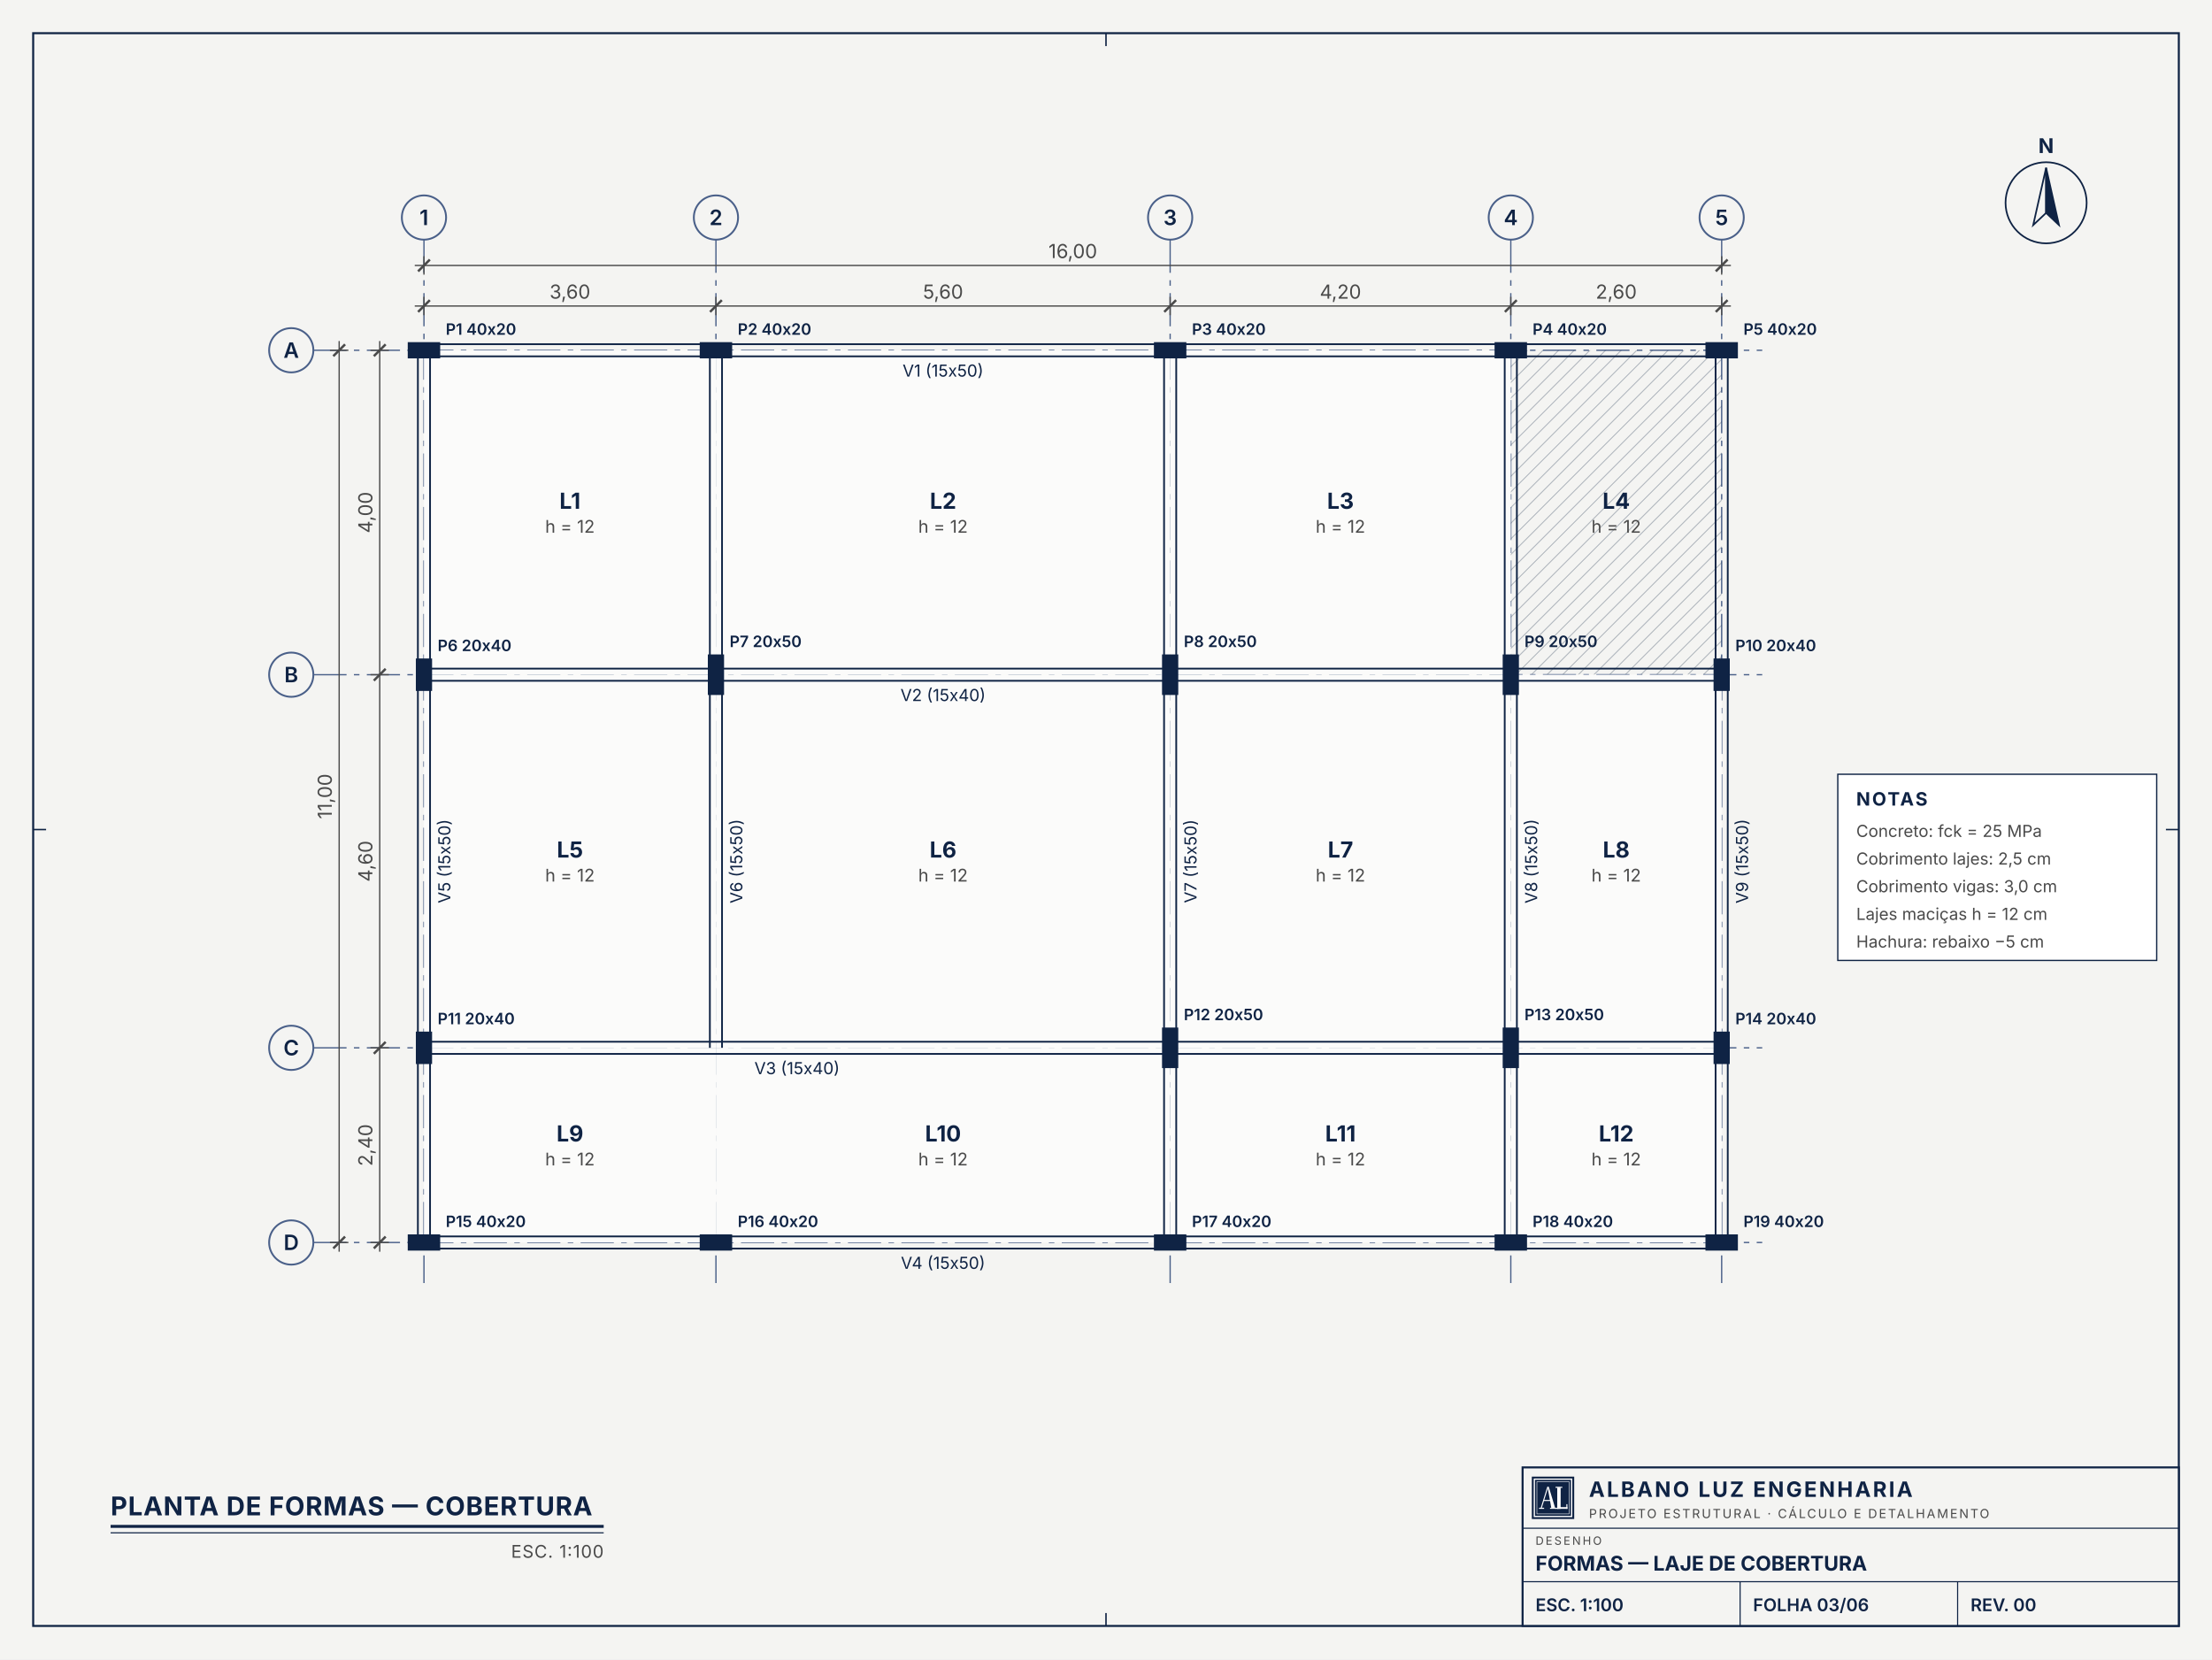
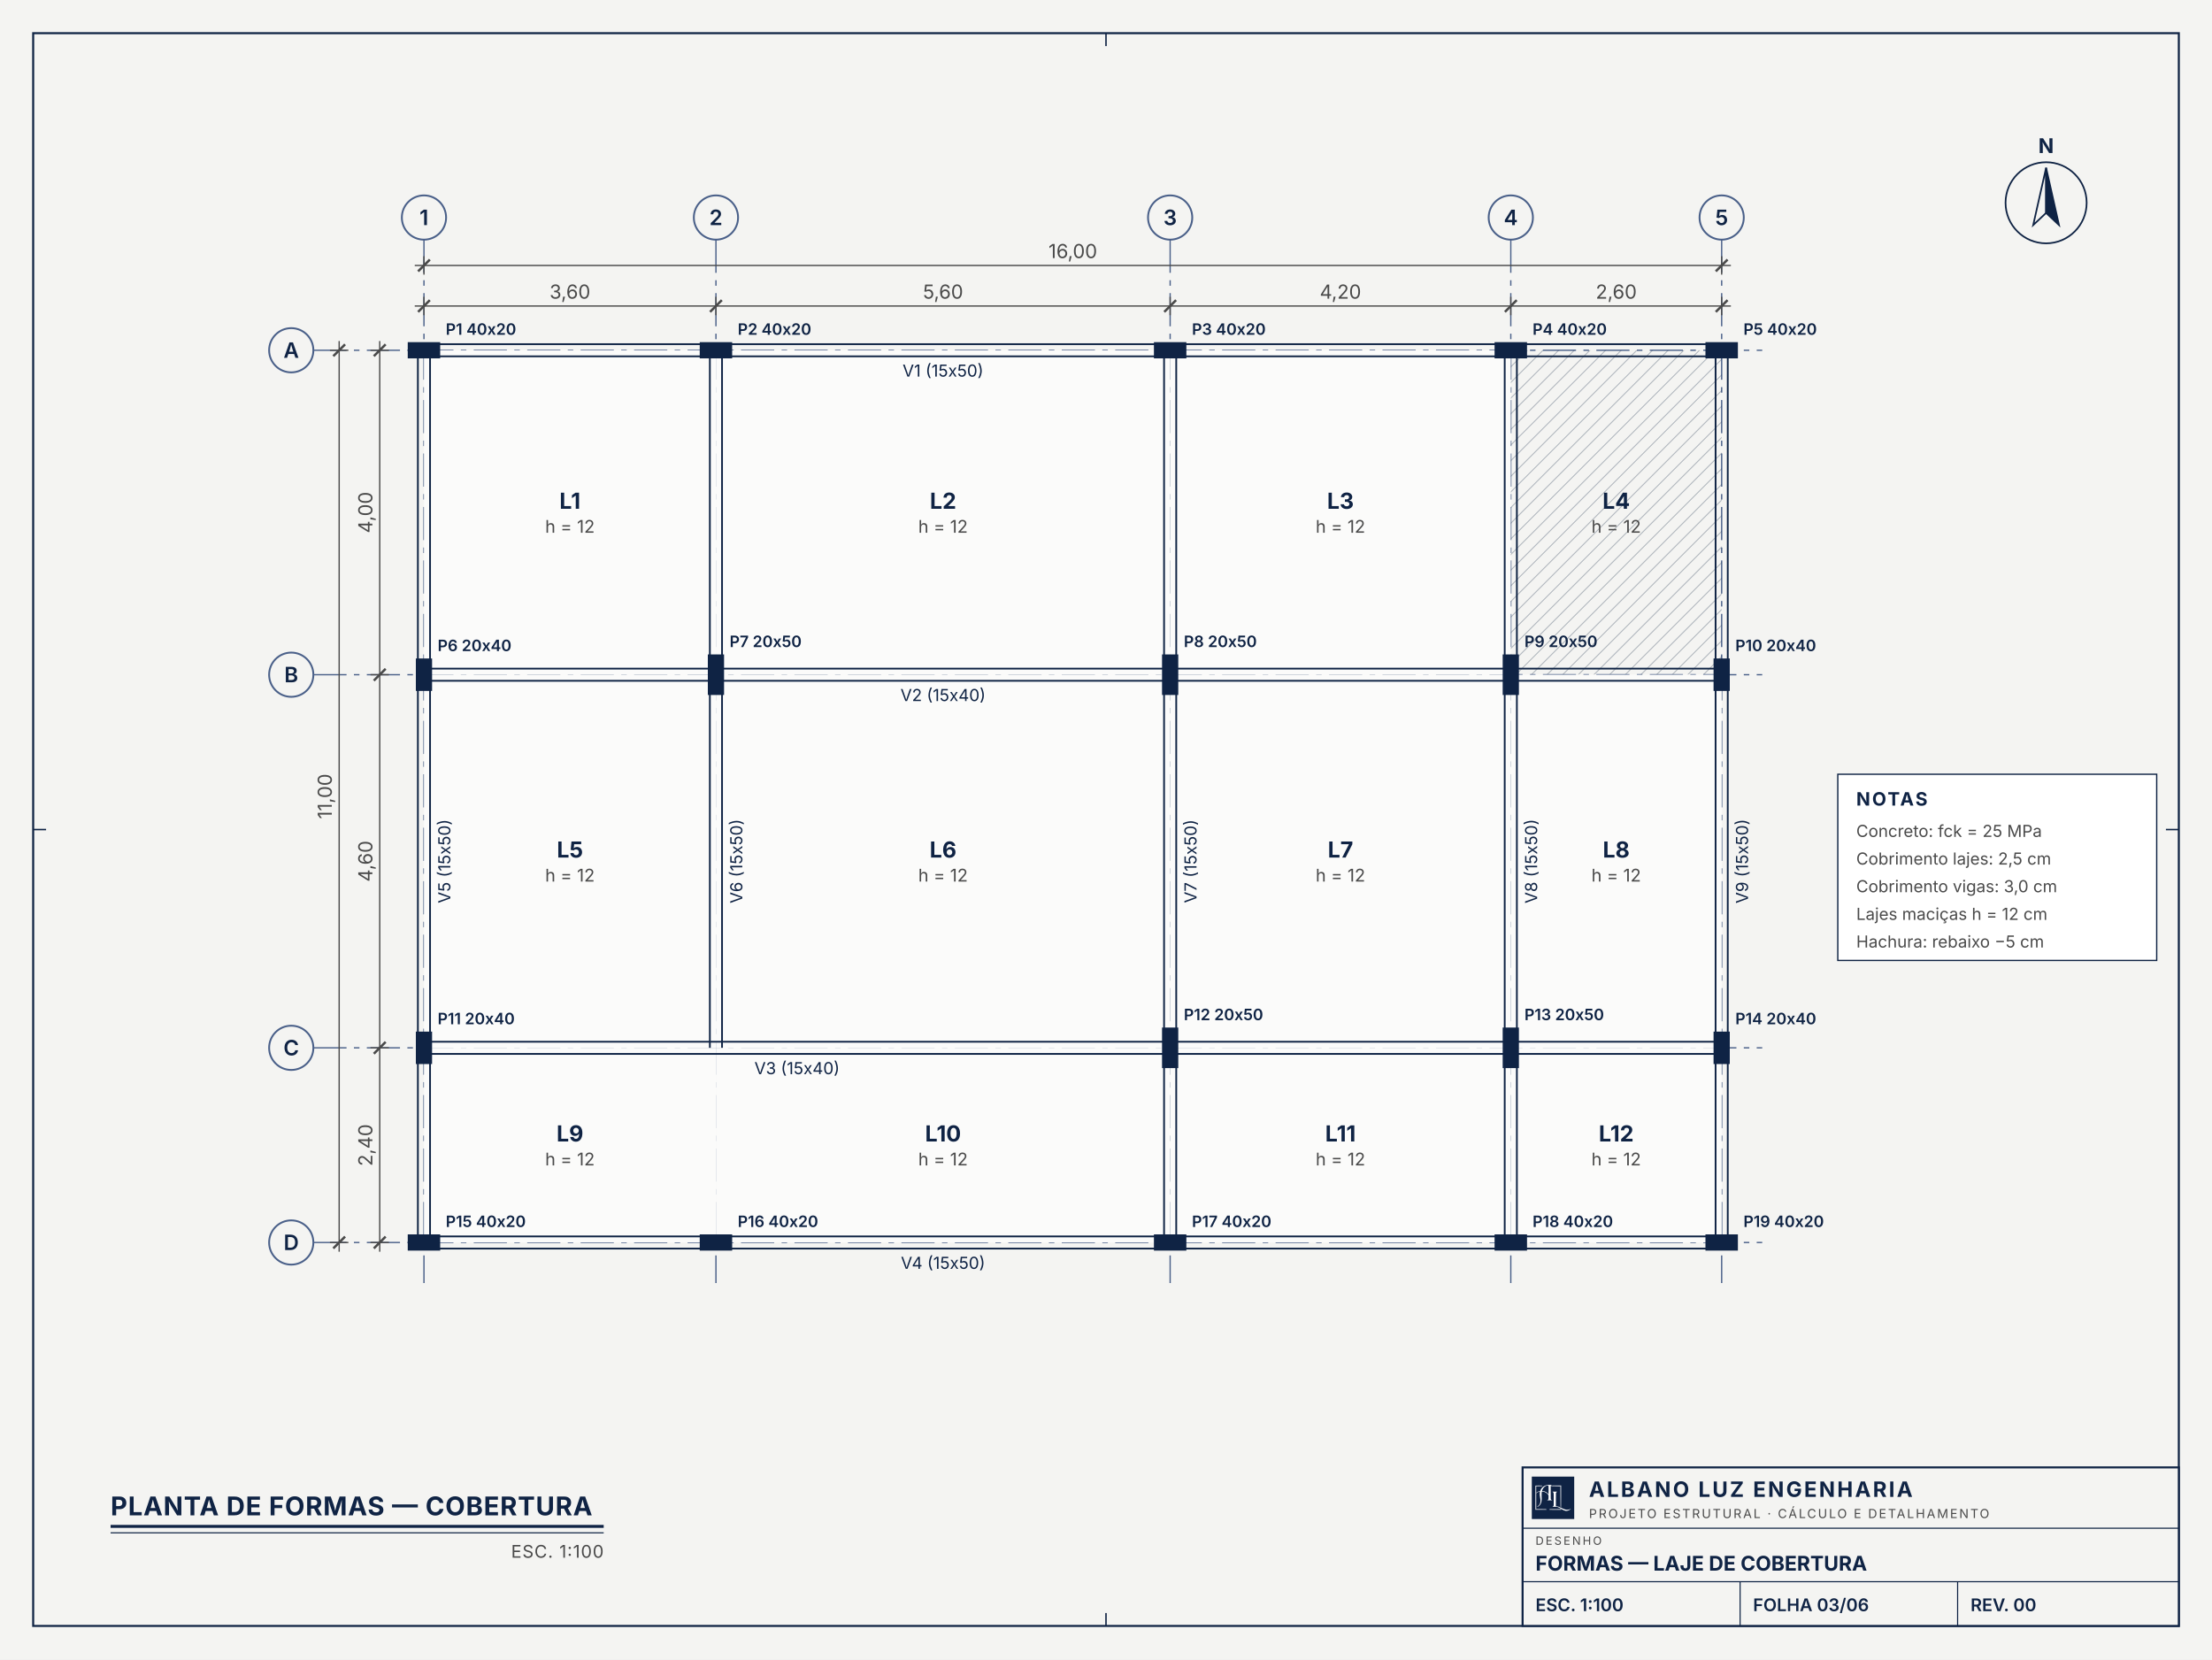
<svg xmlns="http://www.w3.org/2000/svg" width="1200" height="900" viewBox="0 0 1200 900" font-family="Inter, Arial, Helvetica, sans-serif">
  <style>text{stroke:none}.vg1{fill:none;stroke:#0F2344;stroke-width:.95}.pi{fill:#0F2344}.vz{fill:none;stroke:#4A4A4A;stroke-width:.6}.bl{fill:#fff;stroke:#0F2344;stroke-width:1.1}.es{fill:#fff;stroke:#0F2344;stroke-width:.8;stroke-dasharray:3 2}.ec{fill:none;stroke:#0F2344;stroke-width:.5}.hl{fill:url(#hn)}.tb{fill:none;stroke:#0F2344;stroke-width:.7}.lj{fill:#FBFBFA}.sp{fill:#fff;stroke:#0F2344;stroke-width:1.1}.sl{fill:none;stroke:#0F2344;stroke-width:.55}</style>
  <defs>
    <pattern id="hn" width="6" height="6" patternUnits="userSpaceOnUse" patternTransform="rotate(45)">
      <path d="M0 0V6" stroke="#0F2344" stroke-opacity=".35" stroke-width=".8" />
    </pattern>
  </defs>
  <rect width="1200" height="900" fill="#F4F4F2" />
  <line x1="230" y1="130" x2="230" y2="696" stroke="#4A6089" stroke-width="0.7" stroke-dasharray="18 4 3 4" />
  <circle cx="230" cy="118" r="12" fill="#F4F4F2" stroke="#4A6089" stroke-width="1" />
  <text x="230" y="122.1" font-size="11.5" font-weight="600" text-anchor="middle" fill="#0F2344">1</text>
  <line x1="388.4" y1="130" x2="388.4" y2="696" stroke="#4A6089" stroke-width="0.7" stroke-dasharray="18 4 3 4" />
  <circle cx="388.4" cy="118" r="12" fill="#F4F4F2" stroke="#4A6089" stroke-width="1" />
  <text x="388.4" y="122.1" font-size="11.5" font-weight="600" text-anchor="middle" fill="#0F2344">2</text>
  <line x1="634.8" y1="130" x2="634.8" y2="696" stroke="#4A6089" stroke-width="0.7" stroke-dasharray="18 4 3 4" />
  <circle cx="634.8" cy="118" r="12" fill="#F4F4F2" stroke="#4A6089" stroke-width="1" />
  <text x="634.8" y="122.1" font-size="11.5" font-weight="600" text-anchor="middle" fill="#0F2344">3</text>
  <line x1="819.6" y1="130" x2="819.6" y2="696" stroke="#4A6089" stroke-width="0.7" stroke-dasharray="18 4 3 4" />
  <circle cx="819.6" cy="118" r="12" fill="#F4F4F2" stroke="#4A6089" stroke-width="1" />
  <text x="819.6" y="122.1" font-size="11.5" font-weight="600" text-anchor="middle" fill="#0F2344">4</text>
  <line x1="934" y1="130" x2="934" y2="696" stroke="#4A6089" stroke-width="0.7" stroke-dasharray="18 4 3 4" />
  <circle cx="934" cy="118" r="12" fill="#F4F4F2" stroke="#4A6089" stroke-width="1" />
  <text x="934" y="122.1" font-size="11.5" font-weight="600" text-anchor="middle" fill="#0F2344">5</text>
  <line x1="170" y1="190" x2="956" y2="190" stroke="#4A6089" stroke-width="0.7" stroke-dasharray="18 4 3 4" />
  <circle cx="158" cy="190" r="12" fill="#F4F4F2" stroke="#4A6089" stroke-width="1" />
  <text x="158" y="194.1" font-size="11.5" font-weight="600" text-anchor="middle" fill="#0F2344">A</text>
  <line x1="170" y1="366" x2="956" y2="366" stroke="#4A6089" stroke-width="0.7" stroke-dasharray="18 4 3 4" />
  <circle cx="158" cy="366" r="12" fill="#F4F4F2" stroke="#4A6089" stroke-width="1" />
  <text x="158" y="370.1" font-size="11.5" font-weight="600" text-anchor="middle" fill="#0F2344">B</text>
  <line x1="170" y1="568.4" x2="956" y2="568.4" stroke="#4A6089" stroke-width="0.7" stroke-dasharray="18 4 3 4" />
  <circle cx="158" cy="568.4" r="12" fill="#F4F4F2" stroke="#4A6089" stroke-width="1" />
  <text x="158" y="572.5" font-size="11.5" font-weight="600" text-anchor="middle" fill="#0F2344">C</text>
  <line x1="170" y1="674" x2="956" y2="674" stroke="#4A6089" stroke-width="0.7" stroke-dasharray="18 4 3 4" />
  <circle cx="158" cy="674" r="12" fill="#F4F4F2" stroke="#4A6089" stroke-width="1" />
  <text x="158" y="678.1" font-size="11.5" font-weight="600" text-anchor="middle" fill="#0F2344">D</text>
  <g stroke="#4A4A4A" stroke-width="0.7">
    <line x1="225" y1="166" x2="939" y2="166" />
    <line x1="226.8" y1="169.2" x2="233.2" y2="162.8" stroke-width="1.3" />
    <line x1="230" y1="161" x2="230" y2="171" />
    <line x1="385.2" y1="169.2" x2="391.6" y2="162.8" stroke-width="1.3" />
    <line x1="388.4" y1="161" x2="388.4" y2="171" />
    <line x1="631.6" y1="169.2" x2="638" y2="162.8" stroke-width="1.3" />
    <line x1="634.8" y1="161" x2="634.8" y2="171" />
    <line x1="816.4" y1="169.2" x2="822.8" y2="162.8" stroke-width="1.3" />
    <line x1="819.6" y1="161" x2="819.6" y2="171" />
    <line x1="930.8" y1="169.2" x2="937.2" y2="162.8" stroke-width="1.3" />
    <line x1="934" y1="161" x2="934" y2="171" />
  </g>
  <text x="309.2" y="162" font-size="10.5" text-anchor="middle" fill="#4A4A4A" style="stroke:#F4F4F2;stroke-width:3px;paint-order:stroke;stroke-linejoin:round">3,60</text>
  <text x="511.6" y="162" font-size="10.5" text-anchor="middle" fill="#4A4A4A" style="stroke:#F4F4F2;stroke-width:3px;paint-order:stroke;stroke-linejoin:round">5,60</text>
  <text x="727.2" y="162" font-size="10.5" text-anchor="middle" fill="#4A4A4A" style="stroke:#F4F4F2;stroke-width:3px;paint-order:stroke;stroke-linejoin:round">4,20</text>
  <text x="876.8" y="162" font-size="10.5" text-anchor="middle" fill="#4A4A4A" style="stroke:#F4F4F2;stroke-width:3px;paint-order:stroke;stroke-linejoin:round">2,60</text>
  <g stroke="#4A4A4A" stroke-width="0.7">
    <line x1="225" y1="144" x2="939" y2="144" />
    <line x1="226.8" y1="147.2" x2="233.2" y2="140.8" stroke-width="1.3" />
    <line x1="230" y1="139" x2="230" y2="149" />
    <line x1="930.8" y1="147.2" x2="937.2" y2="140.8" stroke-width="1.3" />
    <line x1="934" y1="139" x2="934" y2="149" />
  </g>
  <text x="582" y="140" font-size="10.5" text-anchor="middle" fill="#4A4A4A" style="stroke:#F4F4F2;stroke-width:3px;paint-order:stroke;stroke-linejoin:round">16,00</text>
  <g stroke="#4A4A4A" stroke-width="0.7">
    <line x1="206" y1="185" x2="206" y2="679" />
    <line x1="202.8" y1="193.2" x2="209.2" y2="186.8" stroke-width="1.3" />
    <line x1="201" y1="190" x2="211" y2="190" />
    <line x1="202.8" y1="369.2" x2="209.2" y2="362.8" stroke-width="1.3" />
    <line x1="201" y1="366" x2="211" y2="366" />
    <line x1="202.8" y1="571.6" x2="209.2" y2="565.2" stroke-width="1.3" />
    <line x1="201" y1="568.4" x2="211" y2="568.4" />
    <line x1="202.8" y1="677.2" x2="209.2" y2="670.8" stroke-width="1.3" />
    <line x1="201" y1="674" x2="211" y2="674" />
  </g>
  <text x="202" y="278" font-size="10.5" text-anchor="middle" fill="#4A4A4A" style="stroke:#F4F4F2;stroke-width:3px;paint-order:stroke;stroke-linejoin:round" transform="rotate(-90 202 278)">4,00</text>
  <text x="202" y="467.2" font-size="10.5" text-anchor="middle" fill="#4A4A4A" style="stroke:#F4F4F2;stroke-width:3px;paint-order:stroke;stroke-linejoin:round" transform="rotate(-90 202 467.2)">4,60</text>
  <text x="202" y="621.2" font-size="10.5" text-anchor="middle" fill="#4A4A4A" style="stroke:#F4F4F2;stroke-width:3px;paint-order:stroke;stroke-linejoin:round" transform="rotate(-90 202 621.2)">2,40</text>
  <g stroke="#4A4A4A" stroke-width="0.7">
    <line x1="184" y1="185" x2="184" y2="679" />
    <line x1="180.8" y1="193.2" x2="187.2" y2="186.8" stroke-width="1.3" />
    <line x1="179" y1="190" x2="189" y2="190" />
    <line x1="180.8" y1="677.2" x2="187.2" y2="670.8" stroke-width="1.3" />
    <line x1="179" y1="674" x2="189" y2="674" />
  </g>
  <text x="180" y="432" font-size="10.5" text-anchor="middle" fill="#4A4A4A" style="stroke:#F4F4F2;stroke-width:3px;paint-order:stroke;stroke-linejoin:round" transform="rotate(-90 180 432)">11,00</text>
  <rect x="230" y="190" width="158.4" height="176" class="lj" />
  <rect x="388.4" y="190" width="246.4" height="176" class="lj" />
  <rect x="634.8" y="190" width="184.8" height="176" class="lj" />
  <rect x="819.6" y="190" width="114.4" height="176" class="hl" />
  <rect x="230" y="366" width="158.4" height="202.4" class="lj" />
  <rect x="388.4" y="366" width="246.4" height="202.4" class="lj" />
  <rect x="634.8" y="366" width="184.8" height="202.4" class="lj" />
  <rect x="819.6" y="366" width="114.4" height="202.4" class="lj" />
  <rect x="230" y="568.4" width="158.4" height="105.6" class="lj" />
  <rect x="388.4" y="568.4" width="246.4" height="105.6" class="lj" />
  <rect x="634.8" y="568.4" width="184.8" height="105.6" class="lj" />
  <rect x="819.6" y="568.4" width="114.4" height="105.6" class="lj" />
  <path d="M230 186.7H934M230 193.3H934M230 362.7H934M230 369.3H934M230 565.1H934M230 571.7H934M230 670.7H934M230 677.3H934M226.7 190V674M233.3 190V674M385.1 190V568.4M391.7 190V568.4M631.5 190V674M638.1 190V674M816.3 190V674M822.9 190V674M930.7 190V674M937.3 190V674" class="vg1" />
  <rect x="221.2" y="185.6" width="17.6" height="8.8" class="pi" />
  <rect x="379.6" y="185.6" width="17.6" height="8.8" class="pi" />
  <rect x="626" y="185.6" width="17.6" height="8.8" class="pi" />
  <rect x="810.8" y="185.6" width="17.6" height="8.8" class="pi" />
  <rect x="925.2" y="185.6" width="17.6" height="8.8" class="pi" />
  <rect x="225.6" y="357.2" width="8.8" height="17.6" class="pi" />
  <rect x="384" y="355" width="8.8" height="22" class="pi" />
  <rect x="630.4" y="355" width="8.8" height="22" class="pi" />
  <rect x="815.2" y="355" width="8.8" height="22" class="pi" />
  <rect x="929.6" y="357.2" width="8.8" height="17.6" class="pi" />
  <rect x="225.6" y="559.6" width="8.8" height="17.6" class="pi" />
  <rect x="630.4" y="557.4" width="8.8" height="22" class="pi" />
  <rect x="815.2" y="557.4" width="8.8" height="22" class="pi" />
  <rect x="929.6" y="559.6" width="8.8" height="17.6" class="pi" />
  <rect x="221.2" y="669.6" width="17.6" height="8.8" class="pi" />
  <rect x="379.6" y="669.6" width="17.6" height="8.8" class="pi" />
  <rect x="626" y="669.6" width="17.6" height="8.8" class="pi" />
  <rect x="810.8" y="669.6" width="17.6" height="8.8" class="pi" />
  <rect x="925.2" y="669.6" width="17.6" height="8.8" class="pi" />
  <text x="511.6" y="204.3" font-size="9" text-anchor="middle" fill="#0F2344">V1 (15x50)</text>
  <text x="511.6" y="380.3" font-size="9" text-anchor="middle" fill="#0F2344">V2 (15x40)</text>
  <text x="432.4" y="582.7" font-size="9" text-anchor="middle" fill="#0F2344">V3 (15x40)</text>
  <text x="511.6" y="688.3" font-size="9" text-anchor="middle" fill="#0F2344">V4 (15x50)</text>
  <text x="244.3" y="467.2" font-size="9" text-anchor="middle" fill="#0F2344" transform="rotate(-90 244.3 467.2)">V5 (15x50)</text>
  <text x="402.7" y="467.2" font-size="9" text-anchor="middle" fill="#0F2344" transform="rotate(-90 402.7 467.2)">V6 (15x50)</text>
  <text x="649.1" y="467.2" font-size="9" text-anchor="middle" fill="#0F2344" transform="rotate(-90 649.1 467.2)">V7 (15x50)</text>
  <text x="833.9" y="467.2" font-size="9" text-anchor="middle" fill="#0F2344" transform="rotate(-90 833.9 467.2)">V8 (15x50)</text>
  <text x="948.3" y="467.2" font-size="9" text-anchor="middle" fill="#0F2344" transform="rotate(-90 948.3 467.2)">V9 (15x50)</text>
  <text x="309.2" y="276" font-size="12" font-weight="700" text-anchor="middle" fill="#0F2344">L1</text>
  <text x="309.2" y="289" font-size="9.5" text-anchor="middle" fill="#4A4A4A">h = 12</text>
  <text x="511.6" y="276" font-size="12" font-weight="700" text-anchor="middle" fill="#0F2344">L2</text>
  <text x="511.6" y="289" font-size="9.5" text-anchor="middle" fill="#4A4A4A">h = 12</text>
  <text x="727.2" y="276" font-size="12" font-weight="700" text-anchor="middle" fill="#0F2344">L3</text>
  <text x="727.2" y="289" font-size="9.5" text-anchor="middle" fill="#4A4A4A">h = 12</text>
  <text x="876.8" y="276" font-size="12" font-weight="700" text-anchor="middle" fill="#0F2344">L4</text>
  <text x="876.8" y="289" font-size="9.5" text-anchor="middle" fill="#4A4A4A">h = 12</text>
  <text x="309.2" y="465.2" font-size="12" font-weight="700" text-anchor="middle" fill="#0F2344">L5</text>
  <text x="309.2" y="478.2" font-size="9.5" text-anchor="middle" fill="#4A4A4A">h = 12</text>
  <text x="511.6" y="465.2" font-size="12" font-weight="700" text-anchor="middle" fill="#0F2344">L6</text>
  <text x="511.6" y="478.2" font-size="9.5" text-anchor="middle" fill="#4A4A4A">h = 12</text>
  <text x="727.2" y="465.2" font-size="12" font-weight="700" text-anchor="middle" fill="#0F2344">L7</text>
  <text x="727.2" y="478.2" font-size="9.5" text-anchor="middle" fill="#4A4A4A">h = 12</text>
  <text x="876.8" y="465.2" font-size="12" font-weight="700" text-anchor="middle" fill="#0F2344">L8</text>
  <text x="876.8" y="478.2" font-size="9.5" text-anchor="middle" fill="#4A4A4A">h = 12</text>
  <text x="309.2" y="619.2" font-size="12" font-weight="700" text-anchor="middle" fill="#0F2344">L9</text>
  <text x="309.2" y="632.2" font-size="9.5" text-anchor="middle" fill="#4A4A4A">h = 12</text>
  <text x="511.6" y="619.2" font-size="12" font-weight="700" text-anchor="middle" fill="#0F2344">L10</text>
  <text x="511.6" y="632.2" font-size="9.5" text-anchor="middle" fill="#4A4A4A">h = 12</text>
  <text x="727.2" y="619.2" font-size="12" font-weight="700" text-anchor="middle" fill="#0F2344">L11</text>
  <text x="727.2" y="632.2" font-size="9.5" text-anchor="middle" fill="#4A4A4A">h = 12</text>
  <text x="876.8" y="619.2" font-size="12" font-weight="700" text-anchor="middle" fill="#0F2344">L12</text>
  <text x="876.8" y="632.2" font-size="9.5" text-anchor="middle" fill="#4A4A4A">h = 12</text>
  <text x="241.8" y="181.6" font-size="8.5" font-weight="600" fill="#0F2344">P1 40x20</text>
  <text x="400.2" y="181.6" font-size="8.5" font-weight="600" fill="#0F2344">P2 40x20</text>
  <text x="646.6" y="181.6" font-size="8.5" font-weight="600" fill="#0F2344">P3 40x20</text>
  <text x="831.4" y="181.6" font-size="8.5" font-weight="600" fill="#0F2344">P4 40x20</text>
  <text x="945.8" y="181.6" font-size="8.5" font-weight="600" fill="#0F2344">P5 40x20</text>
  <text x="237.4" y="353.2" font-size="8.5" font-weight="600" fill="#0F2344">P6 20x40</text>
  <text x="395.8" y="351" font-size="8.5" font-weight="600" fill="#0F2344">P7 20x50</text>
  <text x="642.2" y="351" font-size="8.5" font-weight="600" fill="#0F2344">P8 20x50</text>
  <text x="827" y="351" font-size="8.5" font-weight="600" fill="#0F2344">P9 20x50</text>
  <text x="941.4" y="353.2" font-size="8.5" font-weight="600" fill="#0F2344">P10 20x40</text>
  <text x="237.4" y="555.6" font-size="8.5" font-weight="600" fill="#0F2344">P11 20x40</text>
  <text x="642.2" y="553.4" font-size="8.5" font-weight="600" fill="#0F2344">P12 20x50</text>
  <text x="827" y="553.4" font-size="8.5" font-weight="600" fill="#0F2344">P13 20x50</text>
  <text x="941.4" y="555.6" font-size="8.5" font-weight="600" fill="#0F2344">P14 20x40</text>
  <text x="241.8" y="665.6" font-size="8.5" font-weight="600" fill="#0F2344">P15 40x20</text>
  <text x="400.2" y="665.6" font-size="8.5" font-weight="600" fill="#0F2344">P16 40x20</text>
  <text x="646.6" y="665.6" font-size="8.5" font-weight="600" fill="#0F2344">P17 40x20</text>
  <text x="831.4" y="665.6" font-size="8.5" font-weight="600" fill="#0F2344">P18 40x20</text>
  <text x="945.8" y="665.6" font-size="8.5" font-weight="600" fill="#0F2344">P19 40x20</text>
  <g stroke="#0F2344" stroke-width="0.9" fill="none">
    <circle cx="1110" cy="110" r="22" />
    <polygon points="1110,91 1117,122.1 1110,115.5" fill="#0F2344" />
    <polygon points="1110,91 1103,122.1 1110,115.5" />
    <text x="1110" y="83" font-size="11" font-weight="700" text-anchor="middle" fill="#0F2344">N</text>
  </g>
  <rect x="997" y="420" width="173" height="101" fill="#fff" stroke="#0F2344" stroke-width="0.7" />
  <text x="1007" y="437" font-size="10" font-weight="700" fill="#0F2344" letter-spacing="1">NOTAS</text>
  <text x="1007" y="454" font-size="9" fill="#4A4A4A">Concreto: fck = 25 MPa</text>
  <text x="1007" y="469" font-size="9" fill="#4A4A4A">Cobrimento lajes: 2,5 cm</text>
  <text x="1007" y="484" font-size="9" fill="#4A4A4A">Cobrimento vigas: 3,0 cm</text>
  <text x="1007" y="499" font-size="9" fill="#4A4A4A">Lajes maciças h = 12 cm</text>
  <text x="1007" y="514" font-size="9" fill="#4A4A4A">Hachura: rebaixo −5 cm</text>
  <text x="60" y="822" font-size="14" font-weight="700" fill="#0F2344" letter-spacing="0.4">PLANTA DE FORMAS — COBERTURA</text>
  <line x1="60" y1="828" x2="327.5" y2="828" stroke="#0F2344" stroke-width="1.6" />
  <line x1="60" y1="831.5" x2="327.5" y2="831.5" stroke="#0F2344" stroke-width="0.6" />
  <text x="327.5" y="845" font-size="9.5" text-anchor="end" fill="#4A4A4A" letter-spacing="0.4">ESC. 1:100</text>
  <rect x="18" y="18" width="1164" height="864" fill="none" stroke="#0F2344" stroke-width="1.1" />
  <g stroke="#0F2344" stroke-width="0.8">
    <line x1="600" y1="18" x2="600" y2="25" />
    <line x1="600" y1="882" x2="600" y2="875" />
    <line x1="18" y1="450" x2="25" y2="450" />
    <line x1="1182" y1="450" x2="1175" y2="450" />
  </g>
  <rect x="826" y="796" width="356" height="86" fill="#F4F4F2" stroke="#0F2344" stroke-width="1.1" />
  <g stroke="#0F2344" stroke-width="0.6">
    <line x1="826" y1="829" x2="1182" y2="829" />
    <line x1="826" y1="858" x2="1182" y2="858" />
    <line x1="944" y1="858" x2="944" y2="882" />
    <line x1="1062" y1="858" x2="1062" y2="882" />
  </g>
-   <g transform="translate(831 801) scale(0.23)">
-     <rect width="100" height="100" fill="#0F2344" />
-     <g fill="none" stroke="#fff">
-       <rect x="6" y="6" width="88" height="88" stroke-width="3" />
-       <rect x="12" y="12" width="76" height="76" stroke-width="1.2" />
-     </g>
-     <g fill="#fff">
-       <polygon points="36.5,24 39,24 23.5,74 21,74" />
-       <polygon points="37,24 40,24 55,74 46,74" />
-       <rect x="28" y="55" width="16" height="2.5" />
-       <rect x="17" y="73.5" width="12" height="2.5" />
-       <rect x="43" y="73.5" width="15" height="2.5" />
-       <rect x="60" y="26" width="8" height="50" />
-       <rect x="56" y="24" width="16" height="2.5" />
-       <rect x="56" y="73.5" width="6" height="2.5" />
-       <rect x="60" y="72" width="24" height="4" />
-       <rect x="81.5" y="65" width="2.5" height="11" />
-     </g>
-   </g>
+   <rect x="831" y="801" width="23" height="23" fill="#0F2344" />
+   <path transform="translate(832.6 805.2) scale(0.04495) translate(-28 -41)" fill="#fff" fill-rule="evenodd" d="M 190 47.98 C 145.76 51.26, 112.35 74.81, 96.45 113.94 L 93.41 121.43 87.95 122.54 C 73.81 125.40, 62.13 130.88, 47.23 141.62 L 44.97 143.26 45.23 104.38 L 45.50 65.50 82.82 65.23 C 117.64 64.99, 120.12 64.85, 119.80 63.23 C 119.49 61.62, 116.58 61.48, 80.23 61.23 L 41 60.97 40.87 70.23 C 40.40 105.22, 40.17 337.04, 40.61 339.25 L 41.15 342 105.57 342 C 169.25 342, 170 341.97, 170 340.00 C 170 338.04, 169.16 338.01, 107.75 337.75 L 45.50 337.50 45.50 243.04 L 45.50 148.58 50.50 144.75 C 61.12 136.62, 87.99 125.65, 90.68 128.35 C 91.07 128.74, 90.82 131.63, 90.12 134.78 C 86.41 151.49, 87.56 177.16, 93.25 204.50 C 103.35 253.04, 92.59 289.70, 64.15 303.69 C 58.19 306.63, 56.80 308.65, 59.44 310.58 C 62.98 313.17, 77.68 304.37, 87.46 293.81 C 108.36 271.23, 114.97 238.52, 110.82 178.11 C 109.89 164.51, 109.89 157.75, 110.85 147.04 C 112.67 126.70, 112.32 127.42, 120.08 127.84 C 149.75 129.41, 179.22 146.57, 190.75 168.96 L 194 175.28 194 195.67 C 194 222.25, 192.83 225.31, 180.50 231.09 L 174.50 233.90 207.25 233.95 C 225.26 233.97, 240 233.81, 240 233.58 C 240 233.35, 237.84 232.44, 235.21 231.57 C 232.57 230.69, 228.74 228.35, 226.70 226.36 C 219.74 219.61, 219.86 221.25, 220.20 138.32 L 220.50 64.50 222.84 59.73 C 224.52 56.32, 226.49 54.20, 229.77 52.28 C 234.19 49.69, 234.26 49.58, 231.83 48.93 C 227.50 47.77, 200.98 47.17, 190 47.98 M 34.46 56.25 C 34.20 56.93, 34.10 122.75, 34.24 202.50 L 34.50 347.50 102.25 347.75 C 169.49 348.01, 170 347.99, 170 346.00 C 170 344.01, 169.40 344, 104.50 344 L 39 344 39 202.09 L 39 60.18 43.75 59.58 C 46.36 59.25, 64.12 59.08, 83.23 59.21 C 117.83 59.43, 121.43 59.12, 119.55 56.08 C 118.51 54.41, 35.10 54.57, 34.46 56.25 M 169.88 56.90 C 149.11 63.55, 130.08 82.77, 119.54 107.75 C 114.07 120.73, 113.85 120.18, 125 121.60 C 152.64 125.11, 172.20 135.23, 187.67 154.04 C 190.78 157.82, 193.70 160.68, 194.16 160.39 C 195.36 159.65, 195.21 70.41, 193.99 63.88 C 192.63 56.51, 190.57 54.98, 182.13 55.05 C 178.48 55.08, 172.97 55.91, 169.88 56.90 M 227.98 56.52 C 227.28 57.36, 226.95 58.29, 227.25 58.58 C 227.55 58.88, 247.98 59.14, 272.64 59.16 C 297.31 59.18, 323.23 59.45, 330.25 59.75 L 343 60.30 343 189.54 C 343 324.78, 342.86 320, 346.58 320 C 346.81 320, 347 260.37, 347 187.50 L 347 55 288.12 55 C 236.59 55, 229.08 55.19, 227.98 56.52 M 224.66 61.66 C 221.48 64.85, 223.46 64.98, 280.25 65.24 L 336.50 65.50 337 190.98 C 337.47 309.47, 337.59 316.49, 339.25 316.81 C 340.90 317.12, 341 310.51, 341 189.07 L 341 61 283.16 61 C 251.35 61, 225.03 61.30, 224.66 61.66 M 241 129.35 C 241 129.54, 243.24 131.09, 245.98 132.79 C 257.25 139.80, 257.22 139.53, 256.82 225.50 L 256.50 295.50 254 300.49 C 251.95 304.57, 250.55 305.93, 246.30 307.99 C 243.45 309.37, 241.09 310.83, 241.05 311.25 C 241.02 311.66, 252.58 312.00, 266.75 312.01 C 306.31 312.04, 306.18 311.99, 353.37 340.90 C 389.78 363.20, 413.34 366.75, 440.33 354.00 C 447.32 350.70, 461.66 340.04, 462.67 337.40 C 463.54 335.13, 462.22 334.49, 460.25 336.22 C 453.63 342.03, 439.13 346.81, 425.40 347.69 C 405.46 348.97, 388.01 343.90, 351.13 326.10 C 320.14 311.15, 309.86 307.71, 292.25 306.40 L 283 305.71 283 227.79 C 283 174.95, 283.35 148.49, 284.08 145.56 C 285.44 140.17, 289.98 134.55, 295.09 131.95 C 297.24 130.85, 299 129.74, 299 129.48 C 299 129.21, 285.95 129, 270 129 C 254.05 129, 241 129.15, 241 129.35 M 336.63 336.50 C 336.13 337.81, 327.80 338, 270.03 338 C 204.59 338, 204 338.01, 204 340.00 C 204 341.99, 204.50 342.01, 272.25 341.75 L 340.50 341.50 340.83 339.11 C 341.31 335.73, 337.77 333.53, 336.63 336.50 M 343 341.50 L 343 344 273.50 344 C 204.66 344, 204 344.01, 204 346 C 204 347.98, 204.66 348, 275.50 348 L 347 348 347 344.10 C 347 341.48, 346.48 340.01, 345.41 339.60 C 343.08 338.71, 343 338.77, 343 341.50" />
  <text x="862" y="812" font-size="11.5" font-weight="700" fill="#0F2344" letter-spacing="1.1">ALBANO LUZ ENGENHARIA</text>
  <text x="862" y="823.5" font-size="6.8" fill="#4A4A4A" letter-spacing="0.9">PROJETO ESTRUTURAL · CÁLCULO E DETALHAMENTO</text>
  <text x="833" y="838" font-size="6.2" fill="#4A4A4A" letter-spacing="1">DESENHO</text>
  <text x="833" y="852" font-size="11" font-weight="700" fill="#0F2344">FORMAS — LAJE DE COBERTURA</text>
  <text x="833" y="874" font-size="9.5" font-weight="600" fill="#0F2344">ESC. 1:100</text>
  <text x="951" y="874" font-size="9.5" font-weight="600" fill="#0F2344">FOLHA 03/06</text>
  <text x="1069" y="874" font-size="9.5" font-weight="600" fill="#0F2344">REV. 00</text>
</svg>
